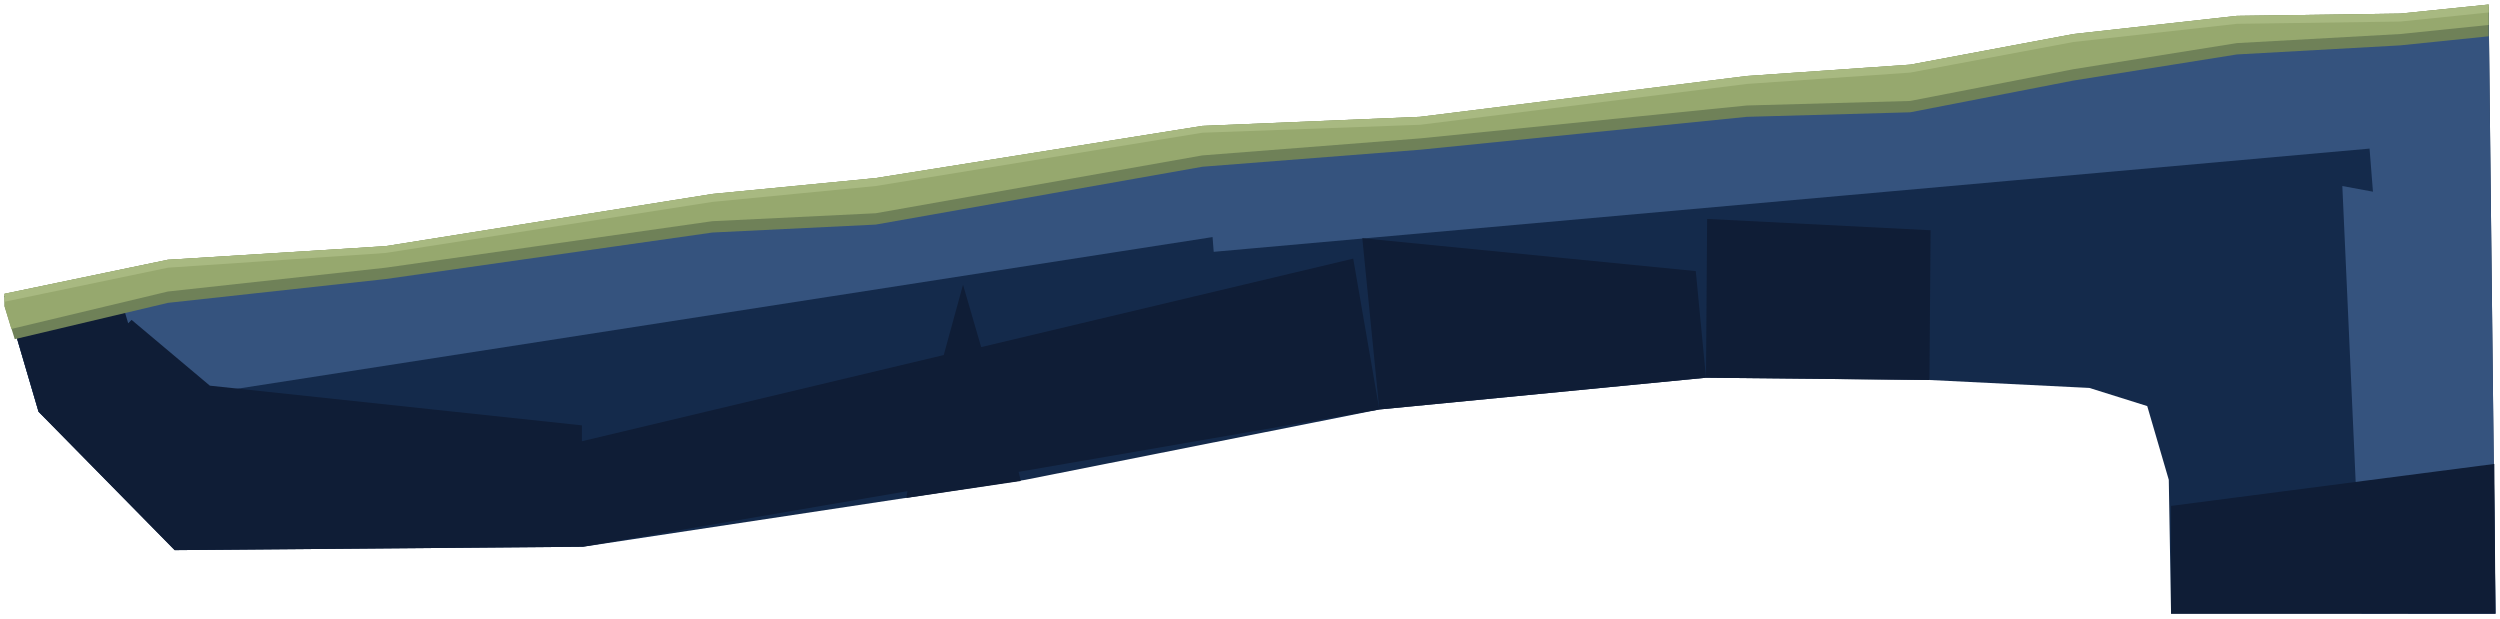
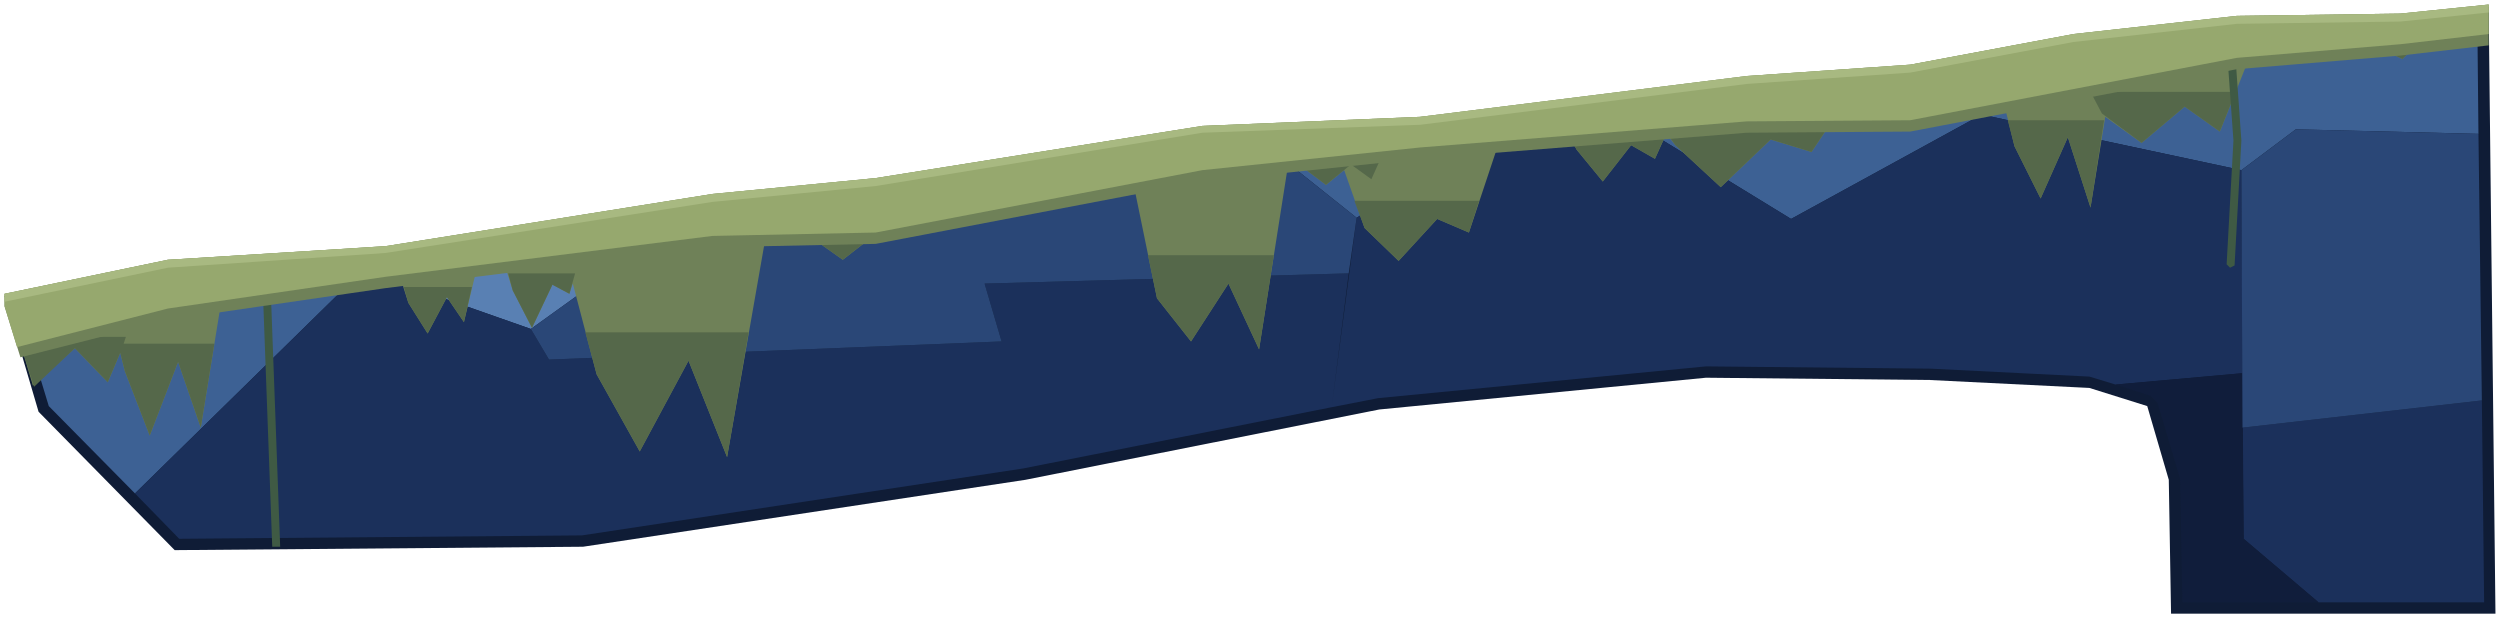
<svg xmlns="http://www.w3.org/2000/svg" width="2204" height="545" viewBox="4996 1899 2204 545">
-   <path d="M5000 2160 L5030 2262 L5150 2384 L5510 2381 L5900 2322 L6212 2260 L6500 2232 L6697 2234 L6838 2241 L6889 2257 L6908 2322 L6910 2440 L7196 2440 L7190 1905 L7112 1913 L6968 1915 L6824 1931 L6680 1958 L6536 1968 L6248 2004 L6056 2012 L5768 2058 L5624 2072 L5336 2118 L5144 2130 Z" fill="#142a4b" />
-   <path d="M5000 2160 L5030 2262 L5036 2268 L6065 2108 L6066 2121 L7085 2030 L7088 2068 L7061 2063 L7078 2440 L7103 2440 L7116 2413 L7119 2440 L7196 2440 L7190 1905 L7112 1913 L7075 1913 L7075 1916 L6736 1948 L6680 1958 L6536 1968 L6248 2004 L6056 2012 L5768 2058 L5634 2071 L5336 2118 L5273 2122 Z" fill="#35537e" />
-   <path d="M5150 2384 L5510 2381 L5796 2332 L5795 2338 L5896 2323 L5894 2315 L6212 2260 L6189 2127 L5861 2205 L5845 2150 L5828 2212 L5509 2288 L5509 2274 L5181 2239 L5112 2181 L5109 2184 L5096 2140 L5000 2160 L5030 2262 Z M6500 2232 L6491 2138 L6197 2109 L6212 2260 Z M6697 2234 L6698 2102 L6501 2092 L6500 2232 Z M7196 2440 L7195 2308 L6910 2345 L6910 2440 Z" fill="#0f1d36" />
-   <path d="M5009 2198 L5144 2166 L5336 2145 L5624 2104 L5768 2097 L6056 2046 L6248 2031 L6536 2002 L6680 1998 L6824 1970 L6968 1947 L7112 1939 L7190 1931 L7190 1903 L7112 1911 L6968 1913 L6824 1929 L6680 1956 L6536 1966 L6248 2002 L6056 2010 L5768 2056 L5624 2070 L5336 2116 L5144 2128 L5000 2158 L5000 2169 Z" fill="#6f8158" />
-   <path d="M5006 2189 L5144 2156 L5336 2135 L5624 2094 L5768 2087 L6056 2036 L6248 2021 L6536 1992 L6680 1988 L6824 1960 L6968 1937 L7112 1929 L7190 1921 L7190 1903 L7112 1911 L6968 1913 L6824 1929 L6680 1956 L6536 1966 L6248 2002 L6056 2010 L5768 2056 L5624 2070 L5336 2116 L5144 2128 L5000 2158 L5000 2169 Z" fill="#96a86e" />
+   <path d="M5000 2160 L5030 2262 L5150 2384 L5510 2381 L5900 2322 L6212 2260 L6500 2232 L6697 2234 L6838 2241 L6889 2257 L6908 2322 L6910 2440 L7196 2440 L7190 1905 L7112 1913 L6968 1915 L6824 1931 L6680 1958 L6536 1968 L6248 2004 L6056 2012 L5768 2058 L5624 2072 L5336 2118 L5144 2130 Z" fill="#0f1c36" />
+   <path d="M5610 2084 L5338 2127 L5313 2129 L5316 2137 L5464 2189 Z" fill="#5980b3" />
+   <path d="M6575 2092 L6743 2000 L6972 2049 L7020 2013 L7181 2017 L7180 1916 L7112 1923 L6969 1925 L6825 1941 L6681 1968 L6537 1978 L6415 1994 Z M6328 2004 L6248 2014 L6103 2020 L6192 2091 Z M5316 2137 L5313 2129 L5145 2140 L5012 2168 L5039 2257 L5115 2334 Z" fill="#3d6194" />
+   <path d="M6972 2049 L6743 2000 L6575 2092 L6415 1994 L6328 2004 L6192 2091 L6170 2258 L6211 2250 L6500 2222 L6698 2224 L6838 2231 L6861 2238 L6973 2228 Z M5480 2216 L5464 2189 L5316 2137 L5115 2334 L5154 2374 L5509 2371 L5898 2312 L6170 2258 L6185 2140 L5864 2149 L5879 2200 Z M7040 2430 L7186 2430 L7184 2252 L6973 2276 L6974 2374 Z" fill="#1b305b" />
+   <path d="M6974 2374 L6973 2228 L6861 2238 L6892 2248 L6898 2254 L6918 2321 L6920 2430 L7040 2430 Z" fill="#101d3b" />
+   <path d="M5464 2189 L5480 2216 L5879 2200 L5864 2149 L6185 2140 L6192 2091 L6103 2020 L6057 2021 L5770 2068 L5610 2084 Z M6973 2276 L7184 2252 L7181 2017 L7020 2013 L6972 2049 Z" fill="#2a4777" />
+   <path d="M5993 2050 L6016 2162 L6046 2200 L6079 2149 L6106 2207 L6134 2029 L6145 2047 L6165 2062 L6181 2049 L6199 2100 L6229 2129 L6263 2092 L6291 2104 L6322 2011 L6168 2011 L6169 2013 L6125 2013 L6127 2017 L6033 2017 L5988 2025 L5990 2035 L5921 2035 L5891 2040 L5911 2064 L5934 2076 L5959 2061 L5980 2068 Z M5839 2065 L5713 2065 L5675 2069 L5705 2104 L5739 2128 L5775 2100 L5805 2107 Z M5501 2149 L5522 2229 L5560 2297 L5603 2217 L5637 2302 L5675 2085 L5555 2085 L5487 2096 L5488 2102 L5448 2102 L5432 2104 L5448 2155 L5465 2188 L5483 2150 L5498 2158 Z M5276 2132 L5144 2132 L5142 2133 L5148 2137 L5120 2137 L5085 2144 L5088 2157 L5023 2157 L5002 2162 L5025 2239 L5062 2206 L5091 2236 L5102 2210 L5106 2226 L5128 2283 L5153 2218 L5173 2276 L5192 2159 L5224 2149 L5249 2154 Z M5421 2116 L5356 2116 L5341 2119 L5356 2166 L5373 2193 L5390 2161 L5405 2183 Z M7046 1947 L7083 1937 L7114 1951 L7147 1919 L6934 1921 L6893 1925 L6901 1928 L6867 1928 L6817 1935 L6820 1941 L6784 1941 L6752 1947 L6772 2028 L6795 2074 L6819 2020 L6839 2082 L6852 2002 L6884 2025 L6922 1993 L6953 2015 L6985 1935 L6998 1932 L7012 1939 Z M6720 1965 L6622 1965 L6628 1975 L6501 1975 L6439 1982 L6444 1989 L6389 1989 L6364 1992 L6386 2031 L6409 2059 L6434 2027 L6455 2039 L6465 2017 L6473 2027 L6513 2064 L6557 2022 L6593 2033 L6630 1978 L6641 1995 L6661 2007 L6683 1992 L6701 2001 Z" fill="#6f8158" />
+   <path d="M5904 2055 L5911 2064 L5934 2076 L5959 2061 L5980 2068 L5989 2055 Z M5696 2093 L5705 2104 L5739 2128 L5775 2100 L5805 2107 L5817 2093 Z M5159 2145 L5167 2151 L5194 2160 L5224 2149 L5249 2154 L5260 2145 Z M5444 2140 L5448 2155 L5465 2188 L5483 2150 L5498 2158 L5503 2140 Z M6008 2124 L6016 2162 L6046 2200 L6079 2149 L6106 2207 L6119 2124 Z M5352 2152 L5356 2166 L5373 2193 L5390 2161 L5405 2183 L5412 2152 Z M5106 2226 L5128 2283 L5153 2218 L5173 2276 L5185 2202 L5105 2202 L5107 2196 L5012 2196 L5026 2240 L5062 2206 L5091 2236 L5102 2210 Z M5522 2229 L5560 2297 L5603 2217 L5637 2302 L5656 2192 L5512 2192 Z M7046 1947 L7083 1937 L7114 1951 L7133 1932 L7051 1932 L7057 1929 L6903 1929 L6956 1942 L6998 1932 L7012 1939 Z M6635 1986 L6641 1995 L6661 2007 L6683 1992 L6701 2001 L6709 1986 Z M6839 1980 L6849 1999 L6884 2025 L6922 1993 L6953 2015 L6967 1980 Z M6462 2012 L6473 2027 L6513 2064 L6557 2022 L6593 2033 L6607 2012 Z M6379 2019 L6386 2031 L6409 2059 L6434 2027 L6455 2039 L6464 2019 Z M6766 2005 L6772 2028 L6795 2074 L6819 2020 L6839 2082 L6851 2005 Z M6145 2047 L6165 2062 L6187 2044 L6205 2057 L6214 2037 L6139 2037 Z M6199 2100 L6229 2129 L6263 2092 L6291 2104 L6300 2076 L6190 2076 Z" fill="#55684a" />
+   <path d="M6959 2132 L6962 2135 L6966 2133 L6972 2023 L6965 1924 L6961 1921 L6958 1925 L6965 2023 Z M5243 2381 L5234 2136 L5231 2132 L5227 2136 L5236 2381 Z" fill="#3f5a44" />
+   <path d="M5014 2214 L5144 2181 L5336 2153 L5624 2117 L5768 2114 L6056 2059 L6248 2039 L6536 2016 L6680 2015 L6968 1960 L7112 1948 L7190 1939 L7190 1903 L7112 1911 L6968 1913 L6824 1929 L6680 1956 L6536 1966 L6248 2002 L6056 2010 L5768 2056 L5624 2070 L5336 2116 L5144 2128 L5000 2158 L5000 2169 Z" fill="#6f8158" />
+   <path d="M5011 2205 L5144 2171 L5336 2143 L5624 2107 L5768 2104 L6056 2049 L6248 2029 L6536 2006 L6680 2005 L6968 1950 L7112 1938 L7190 1929 L7190 1903 L7112 1911 L6968 1913 L6824 1929 L6680 1956 L6536 1966 L6248 2002 L6056 2010 L5768 2056 L5624 2070 L5336 2116 L5144 2128 L5000 2158 L5000 2169 Z" fill="#96a86e" />
  <path d="M7190 1903 L7112 1911 L6968 1913 L6824 1929 L6680 1956 L6536 1966 L6248 2002 L6056 2010 L5768 2056 L5624 2070 L5336 2116 L5144 2128 L5000 2158 L5000 2165 L5144 2135 L5336 2122 L5624 2077 L5768 2063 L6056 2016 L6248 2009 L6536 1973 L6680 1963 L6824 1936 L6968 1920 L7112 1918 L7190 1910 Z" fill="#a8b981" />
</svg>
